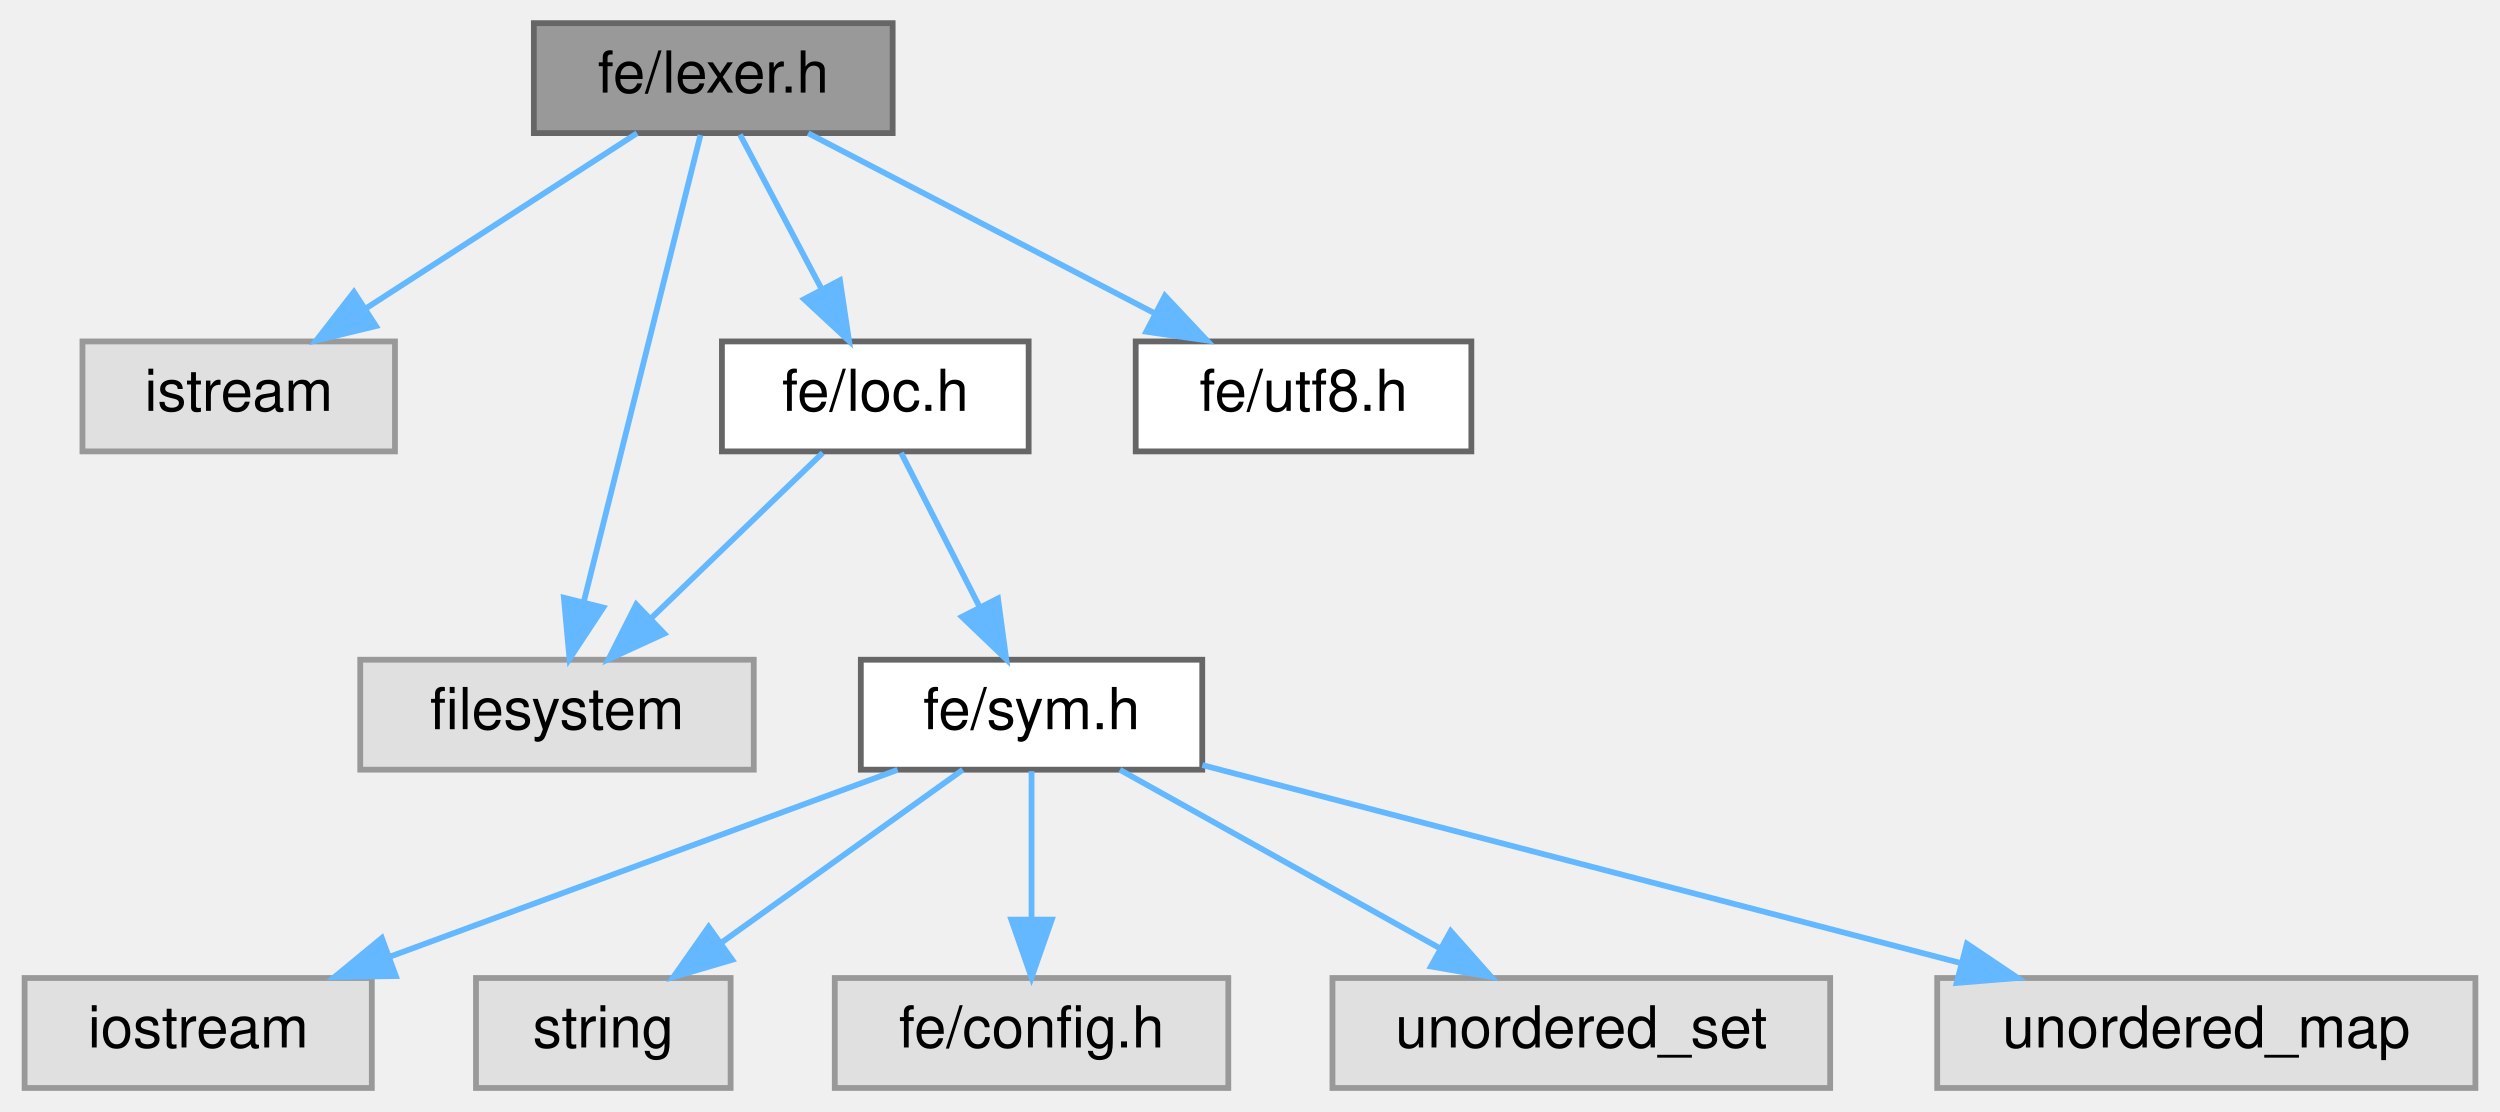
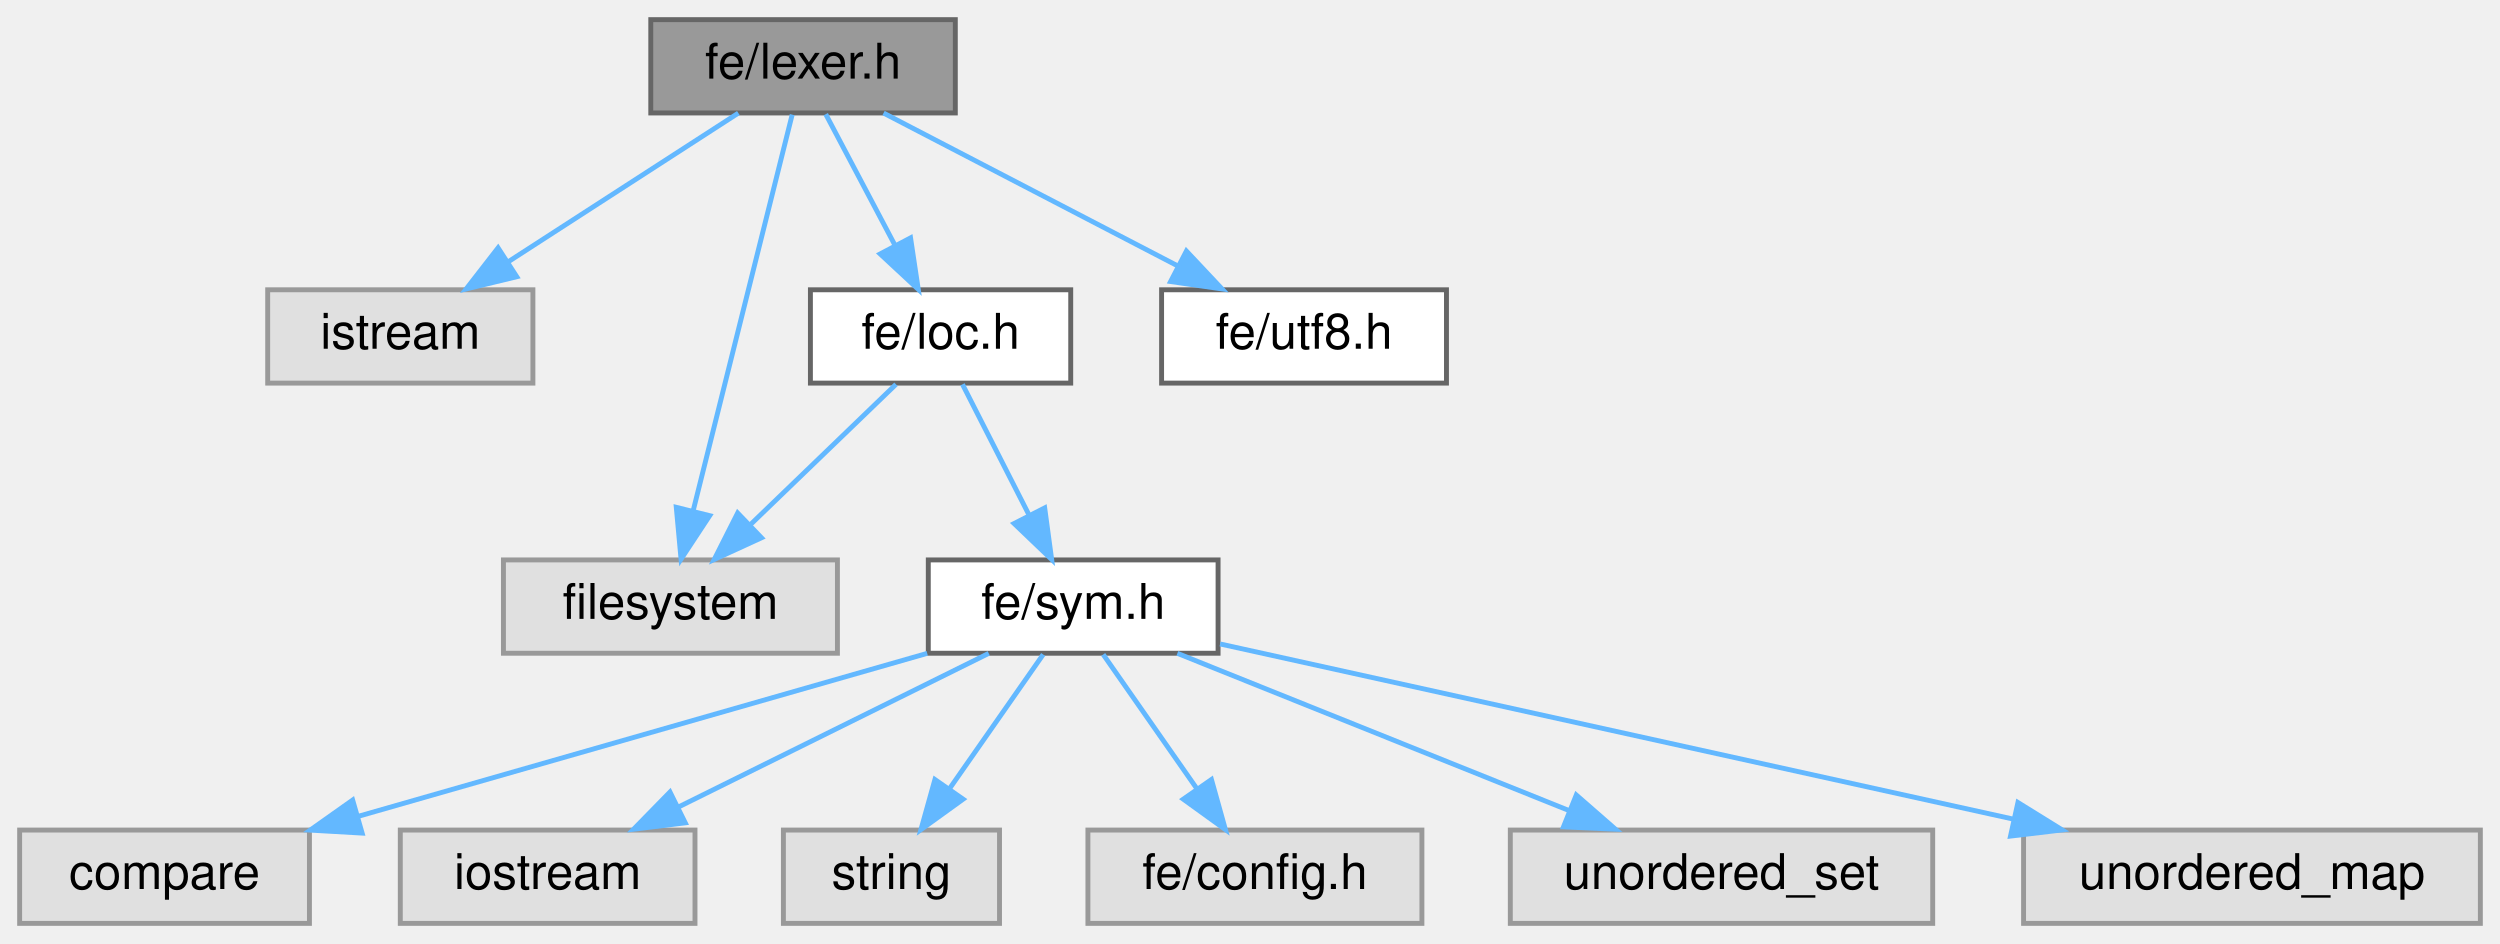
- <svg xmlns="http://www.w3.org/2000/svg" xmlns:xlink="http://www.w3.org/1999/xlink" width="432pt" height="192pt" viewBox="0.00 0.00 431.50 192.00">
+ <svg xmlns="http://www.w3.org/2000/svg" xmlns:xlink="http://www.w3.org/1999/xlink" width="509pt" height="192pt" viewBox="0.00 0.00 509.00 192.00">
  <g id="graph0" class="graph" transform="scale(1 1) rotate(0) translate(4 188)">
    <g id="Node000001" class="node">
      <g id="a_Node000001">
        <a xlink:title=" ">
-           <polygon fill="#999999" stroke="#666666" points="150,-184 88,-184 88,-165 150,-165 150,-184" />
-           <text text-anchor="middle" x="119" y="-172" font-family="Helvetica,sans-Serif" font-size="10.00">fe/lexer.h</text>
+           <polygon fill="#999999" stroke="#666666" points="190.5,-184 128.5,-184 128.5,-165 190.5,-165 190.5,-184" />
+           <text text-anchor="middle" x="159.5" y="-172" font-family="Helvetica,sans-Serif" font-size="10.00">fe/lexer.h</text>
        </a>
      </g>
    </g>
    <g id="Node000002" class="node">
      <g id="a_Node000002">
        <a xlink:title=" ">
-           <polygon fill="#e0e0e0" stroke="#999999" points="64,-129 10,-129 10,-110 64,-110 64,-129" />
-           <text text-anchor="middle" x="37" y="-117" font-family="Helvetica,sans-Serif" font-size="10.00">istream</text>
+           <polygon fill="#e0e0e0" stroke="#999999" points="104.5,-129 50.5,-129 50.5,-110 104.5,-110 104.5,-129" />
+           <text text-anchor="middle" x="77.5" y="-117" font-family="Helvetica,sans-Serif" font-size="10.00">istream</text>
        </a>
      </g>
    </g>
    <g id="edge1_Node000001_Node000002" class="edge">
      <g id="a_edge1_Node000001_Node000002">
        <a xlink:title=" ">
-           <path fill="none" stroke="#63b8ff" d="M105.83,-164.98C93.23,-156.84 74,-144.41 59.06,-134.76" />
-           <polygon fill="#63b8ff" stroke="#63b8ff" points="60.71,-131.66 50.41,-129.17 56.91,-137.54 60.71,-131.66" />
+           <path fill="none" stroke="#63b8ff" d="M146.33,-164.98C133.73,-156.84 114.5,-144.41 99.56,-134.76" />
+           <polygon fill="#63b8ff" stroke="#63b8ff" points="101.21,-131.66 90.91,-129.17 97.41,-137.54 101.21,-131.66" />
        </a>
      </g>
    </g>
    <g id="Node000003" class="node">
      <g id="a_Node000003">
        <a xlink:title=" ">
-           <polygon fill="#e0e0e0" stroke="#999999" points="126,-74 58,-74 58,-55 126,-55 126,-74" />
-           <text text-anchor="middle" x="92" y="-62" font-family="Helvetica,sans-Serif" font-size="10.00">filesystem</text>
+           <polygon fill="#e0e0e0" stroke="#999999" points="166.5,-74 98.5,-74 98.5,-55 166.5,-55 166.5,-74" />
+           <text text-anchor="middle" x="132.5" y="-62" font-family="Helvetica,sans-Serif" font-size="10.00">filesystem</text>
        </a>
      </g>
    </g>
    <g id="edge2_Node000001_Node000003" class="edge">
      <g id="a_edge2_Node000001_Node000003">
        <a xlink:title=" ">
-           <path fill="none" stroke="#63b8ff" d="M116.79,-164.66C112.4,-147.09 102.49,-107.45 96.61,-83.95" />
-           <polygon fill="#63b8ff" stroke="#63b8ff" points="99.99,-83.01 94.16,-74.16 93.19,-84.71 99.99,-83.01" />
+           <path fill="none" stroke="#63b8ff" d="M157.29,-164.66C152.9,-147.09 142.99,-107.45 137.11,-83.95" />
+           <polygon fill="#63b8ff" stroke="#63b8ff" points="140.49,-83.01 134.66,-74.16 133.69,-84.71 140.49,-83.01" />
        </a>
      </g>
    </g>
    <g id="Node000004" class="node">
      <g id="a_Node000004">
        <a xlink:href="loc_8h.html" target="_top" xlink:title=" ">
-           <polygon fill="white" stroke="#666666" points="173.5,-129 120.5,-129 120.5,-110 173.5,-110 173.5,-129" />
-           <text text-anchor="middle" x="147" y="-117" font-family="Helvetica,sans-Serif" font-size="10.00">fe/loc.h</text>
+           <polygon fill="white" stroke="#666666" points="214,-129 161,-129 161,-110 214,-110 214,-129" />
+           <text text-anchor="middle" x="187.5" y="-117" font-family="Helvetica,sans-Serif" font-size="10.00">fe/loc.h</text>
        </a>
      </g>
    </g>
    <g id="edge3_Node000001_Node000004" class="edge">
      <g id="a_edge3_Node000001_Node000004">
        <a xlink:title=" ">
-           <path fill="none" stroke="#63b8ff" d="M123.62,-164.75C127.46,-157.49 133.02,-146.95 137.76,-137.98" />
-           <polygon fill="#63b8ff" stroke="#63b8ff" points="140.89,-139.57 142.46,-129.09 134.7,-136.3 140.89,-139.57" />
+           <path fill="none" stroke="#63b8ff" d="M164.12,-164.75C167.96,-157.49 173.52,-146.95 178.26,-137.98" />
+           <polygon fill="#63b8ff" stroke="#63b8ff" points="181.39,-139.57 182.96,-129.09 175.2,-136.3 181.39,-139.57" />
        </a>
      </g>
    </g>
-     <g id="Node000011" class="node">
-       <g id="a_Node000011">
+     <g id="Node000012" class="node">
+       <g id="a_Node000012">
        <a xlink:href="utf8_8h.html" target="_top" xlink:title=" ">
-           <polygon fill="white" stroke="#666666" points="250,-129 192,-129 192,-110 250,-110 250,-129" />
-           <text text-anchor="middle" x="221" y="-117" font-family="Helvetica,sans-Serif" font-size="10.00">fe/utf8.h</text>
+           <polygon fill="white" stroke="#666666" points="290.5,-129 232.5,-129 232.5,-110 290.5,-110 290.5,-129" />
+           <text text-anchor="middle" x="261.5" y="-117" font-family="Helvetica,sans-Serif" font-size="10.00">fe/utf8.h</text>
        </a>
      </g>
    </g>
-     <g id="edge11_Node000001_Node000011" class="edge">
-       <g id="a_edge11_Node000001_Node000011">
+     <g id="edge12_Node000001_Node000012" class="edge">
+       <g id="a_edge12_Node000001_Node000012">
        <a xlink:title=" ">
-           <path fill="none" stroke="#63b8ff" d="M135.39,-164.98C151.57,-156.57 176.57,-143.59 195.38,-133.81" />
-           <polygon fill="#63b8ff" stroke="#63b8ff" points="197.05,-136.89 204.31,-129.17 193.83,-130.68 197.05,-136.89" />
+           <path fill="none" stroke="#63b8ff" d="M175.89,-164.98C192.07,-156.57 217.07,-143.59 235.88,-133.81" />
+           <polygon fill="#63b8ff" stroke="#63b8ff" points="237.55,-136.89 244.81,-129.17 234.33,-130.68 237.55,-136.89" />
        </a>
      </g>
    </g>
    <g id="edge4_Node000004_Node000003" class="edge">
      <g id="a_edge4_Node000004_Node000003">
        <a xlink:title=" ">
-           <path fill="none" stroke="#63b8ff" d="M137.92,-109.75C129.91,-102.03 118.04,-90.6 108.38,-81.28" />
-           <polygon fill="#63b8ff" stroke="#63b8ff" points="110.54,-78.51 100.91,-74.09 105.69,-83.55 110.54,-78.51" />
+           <path fill="none" stroke="#63b8ff" d="M178.42,-109.75C170.41,-102.03 158.54,-90.6 148.88,-81.28" />
+           <polygon fill="#63b8ff" stroke="#63b8ff" points="151.04,-78.51 141.41,-74.09 146.19,-83.55 151.04,-78.51" />
        </a>
      </g>
    </g>
    <g id="Node000005" class="node">
      <g id="a_Node000005">
        <a xlink:href="sym_8h.html" target="_top" xlink:title=" ">
-           <polygon fill="white" stroke="#666666" points="203.5,-74 144.5,-74 144.5,-55 203.5,-55 203.5,-74" />
-           <text text-anchor="middle" x="174" y="-62" font-family="Helvetica,sans-Serif" font-size="10.00">fe/sym.h</text>
+           <polygon fill="white" stroke="#666666" points="244,-74 185,-74 185,-55 244,-55 244,-74" />
+           <text text-anchor="middle" x="214.5" y="-62" font-family="Helvetica,sans-Serif" font-size="10.00">fe/sym.h</text>
        </a>
      </g>
    </g>
    <g id="edge5_Node000004_Node000005" class="edge">
      <g id="a_edge5_Node000004_Node000005">
        <a xlink:title=" ">
-           <path fill="none" stroke="#63b8ff" d="M151.46,-109.75C155.12,-102.57 160.41,-92.18 164.95,-83.27" />
-           <polygon fill="#63b8ff" stroke="#63b8ff" points="168.2,-84.59 169.62,-74.09 161.97,-81.41 168.2,-84.59" />
+           <path fill="none" stroke="#63b8ff" d="M191.96,-109.75C195.62,-102.57 200.91,-92.18 205.45,-83.27" />
+           <polygon fill="#63b8ff" stroke="#63b8ff" points="208.7,-84.59 210.12,-74.09 202.47,-81.41 208.7,-84.59" />
        </a>
      </g>
    </g>
    <g id="Node000006" class="node">
      <g id="a_Node000006">
        <a xlink:title=" ">
-           <polygon fill="#e0e0e0" stroke="#999999" points="60,-19 0,-19 0,0 60,0 60,-19" />
-           <text text-anchor="middle" x="30" y="-7" font-family="Helvetica,sans-Serif" font-size="10.00">iostream</text>
+           <polygon fill="#e0e0e0" stroke="#999999" points="59,-19 0,-19 0,0 59,0 59,-19" />
+           <text text-anchor="middle" x="29.5" y="-7" font-family="Helvetica,sans-Serif" font-size="10.00">compare</text>
        </a>
      </g>
    </g>
    <g id="edge6_Node000005_Node000006" class="edge">
      <g id="a_edge6_Node000005_Node000006">
        <a xlink:title=" ">
-           <path fill="none" stroke="#63b8ff" d="M150.86,-54.98C127.18,-46.27 90.13,-32.63 63.29,-22.75" />
-           <polygon fill="#63b8ff" stroke="#63b8ff" points="64.15,-19.34 53.56,-19.17 61.73,-25.91 64.15,-19.34" />
+           <path fill="none" stroke="#63b8ff" d="M184.78,-54.98C153.36,-45.98 103.64,-31.74 68.95,-21.8" />
+           <polygon fill="#63b8ff" stroke="#63b8ff" points="69.73,-18.38 59.15,-18.99 67.8,-25.11 69.73,-18.38" />
        </a>
      </g>
    </g>
    <g id="Node000007" class="node">
      <g id="a_Node000007">
        <a xlink:title=" ">
-           <polygon fill="#e0e0e0" stroke="#999999" points="122,-19 78,-19 78,0 122,0 122,-19" />
-           <text text-anchor="middle" x="100" y="-7" font-family="Helvetica,sans-Serif" font-size="10.00">string</text>
+           <polygon fill="#e0e0e0" stroke="#999999" points="137.5,-19 77.5,-19 77.5,0 137.5,0 137.5,-19" />
+           <text text-anchor="middle" x="107.5" y="-7" font-family="Helvetica,sans-Serif" font-size="10.00">iostream</text>
        </a>
      </g>
    </g>
    <g id="edge7_Node000005_Node000007" class="edge">
      <g id="a_edge7_Node000005_Node000007">
        <a xlink:title=" ">
-           <path fill="none" stroke="#63b8ff" d="M162.11,-54.98C150.85,-46.92 133.71,-34.65 120.29,-25.03" />
-           <polygon fill="#63b8ff" stroke="#63b8ff" points="122.27,-22.15 112.11,-19.17 118.2,-27.84 122.27,-22.15" />
+           <path fill="none" stroke="#63b8ff" d="M197.31,-54.98C180.25,-46.54 153.87,-33.47 134.1,-23.68" />
+           <polygon fill="#63b8ff" stroke="#63b8ff" points="135.52,-20.47 125,-19.17 132.41,-26.75 135.52,-20.47" />
        </a>
      </g>
    </g>
    <g id="Node000008" class="node">
      <g id="a_Node000008">
        <a xlink:title=" ">
-           <polygon fill="#e0e0e0" stroke="#999999" points="208,-19 140,-19 140,0 208,0 208,-19" />
-           <text text-anchor="middle" x="174" y="-7" font-family="Helvetica,sans-Serif" font-size="10.00">fe/config.h</text>
+           <polygon fill="#e0e0e0" stroke="#999999" points="199.5,-19 155.5,-19 155.5,0 199.5,0 199.5,-19" />
+           <text text-anchor="middle" x="177.5" y="-7" font-family="Helvetica,sans-Serif" font-size="10.00">string</text>
        </a>
      </g>
    </g>
    <g id="edge8_Node000005_Node000008" class="edge">
      <g id="a_edge8_Node000005_Node000008">
        <a xlink:title=" ">
-           <path fill="none" stroke="#63b8ff" d="M174,-54.75C174,-47.8 174,-37.85 174,-29.13" />
-           <polygon fill="#63b8ff" stroke="#63b8ff" points="177.5,-29.09 174,-19.09 170.5,-29.09 177.5,-29.09" />
+           <path fill="none" stroke="#63b8ff" d="M208.39,-54.75C203.22,-47.34 195.65,-36.5 189.31,-27.41" />
+           <polygon fill="#63b8ff" stroke="#63b8ff" points="192.09,-25.29 183.5,-19.09 186.35,-29.29 192.09,-25.29" />
        </a>
      </g>
    </g>
    <g id="Node000009" class="node">
      <g id="a_Node000009">
        <a xlink:title=" ">
-           <polygon fill="#e0e0e0" stroke="#999999" points="312,-19 226,-19 226,0 312,0 312,-19" />
-           <text text-anchor="middle" x="269" y="-7" font-family="Helvetica,sans-Serif" font-size="10.00">unordered_set</text>
+           <polygon fill="#e0e0e0" stroke="#999999" points="285.5,-19 217.5,-19 217.5,0 285.5,0 285.5,-19" />
+           <text text-anchor="middle" x="251.5" y="-7" font-family="Helvetica,sans-Serif" font-size="10.00">fe/config.h</text>
        </a>
      </g>
    </g>
    <g id="edge9_Node000005_Node000009" class="edge">
      <g id="a_edge9_Node000005_Node000009">
        <a xlink:title=" ">
-           <path fill="none" stroke="#63b8ff" d="M189.26,-54.98C204.13,-46.69 226.98,-33.94 244.42,-24.22" />
-           <polygon fill="#63b8ff" stroke="#63b8ff" points="246.43,-27.1 253.46,-19.17 243.02,-20.99 246.43,-27.1" />
+           <path fill="none" stroke="#63b8ff" d="M220.61,-54.75C225.78,-47.34 233.35,-36.5 239.69,-27.41" />
+           <polygon fill="#63b8ff" stroke="#63b8ff" points="242.65,-29.29 245.5,-19.09 236.91,-25.29 242.65,-29.29" />
        </a>
      </g>
    </g>
    <g id="Node000010" class="node">
      <g id="a_Node000010">
        <a xlink:title=" ">
-           <polygon fill="#e0e0e0" stroke="#999999" points="423.5,-19 330.5,-19 330.5,0 423.5,0 423.5,-19" />
-           <text text-anchor="middle" x="377" y="-7" font-family="Helvetica,sans-Serif" font-size="10.00">unordered_map</text>
+           <polygon fill="#e0e0e0" stroke="#999999" points="389.5,-19 303.5,-19 303.5,0 389.5,0 389.5,-19" />
+           <text text-anchor="middle" x="346.5" y="-7" font-family="Helvetica,sans-Serif" font-size="10.00">unordered_set</text>
        </a>
      </g>
    </g>
    <g id="edge10_Node000005_Node000010" class="edge">
      <g id="a_edge10_Node000005_Node000010">
        <a xlink:title=" ">
-           <path fill="none" stroke="#63b8ff" d="M203.52,-55.79C238.01,-46.79 295.36,-31.81 334.61,-21.57" />
-           <polygon fill="#63b8ff" stroke="#63b8ff" points="335.63,-24.92 344.42,-19.01 333.86,-18.15 335.63,-24.92" />
+           <path fill="none" stroke="#63b8ff" d="M235.71,-54.98C257.23,-46.34 290.78,-32.87 315.33,-23.02" />
+           <polygon fill="#63b8ff" stroke="#63b8ff" points="316.93,-26.14 324.91,-19.17 314.32,-19.65 316.93,-26.14" />
+         </a>
+       </g>
+     </g>
+     <g id="Node000011" class="node">
+       <g id="a_Node000011">
+         <a xlink:title=" ">
+           <polygon fill="#e0e0e0" stroke="#999999" points="501,-19 408,-19 408,0 501,0 501,-19" />
+           <text text-anchor="middle" x="454.5" y="-7" font-family="Helvetica,sans-Serif" font-size="10.00">unordered_map</text>
+         </a>
+       </g>
+     </g>
+     <g id="edge11_Node000005_Node000011" class="edge">
+       <g id="a_edge11_Node000005_Node000011">
+         <a xlink:title=" ">
+           <path fill="none" stroke="#63b8ff" d="M244.41,-56.89C284.88,-47.96 357.58,-31.9 405.93,-21.22" />
+           <polygon fill="#63b8ff" stroke="#63b8ff" points="406.85,-24.61 415.86,-19.03 405.34,-17.77 406.85,-24.61" />
        </a>
      </g>
    </g>
  </g>
</svg>
